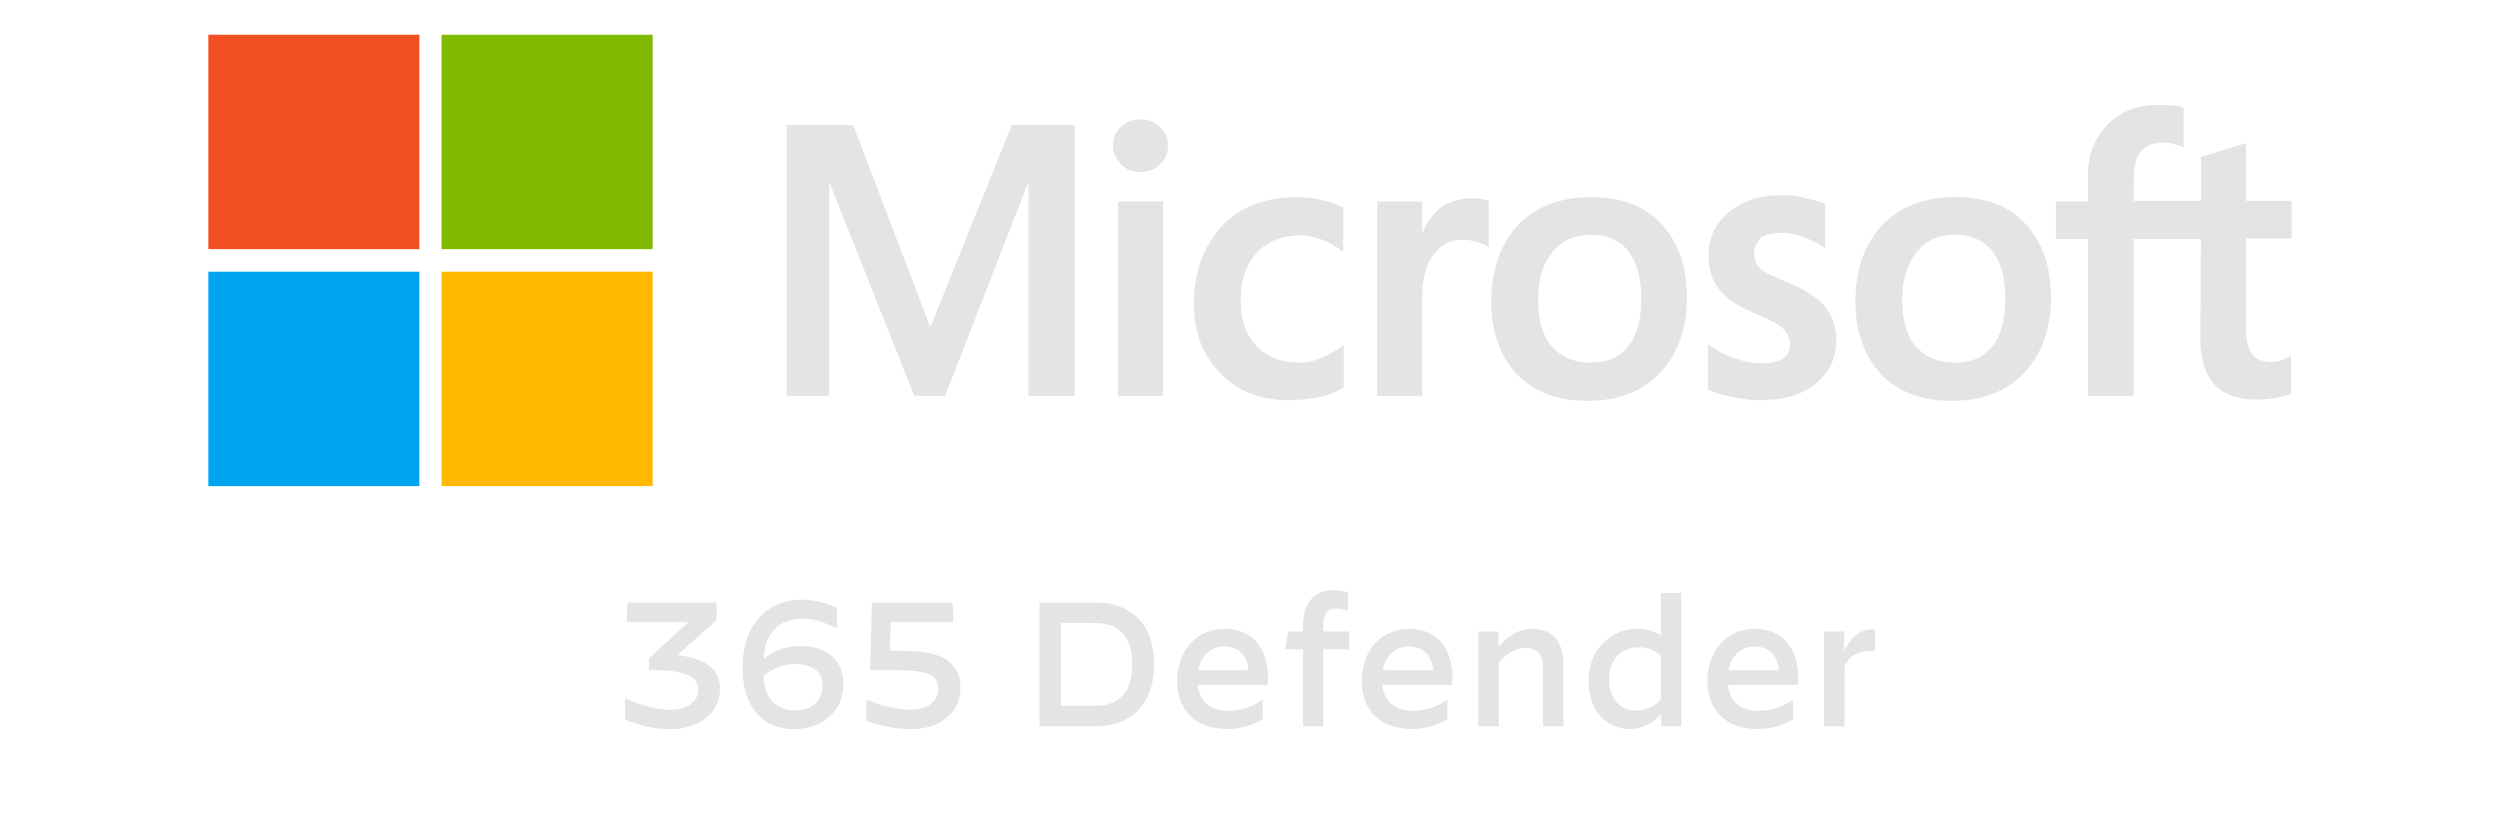
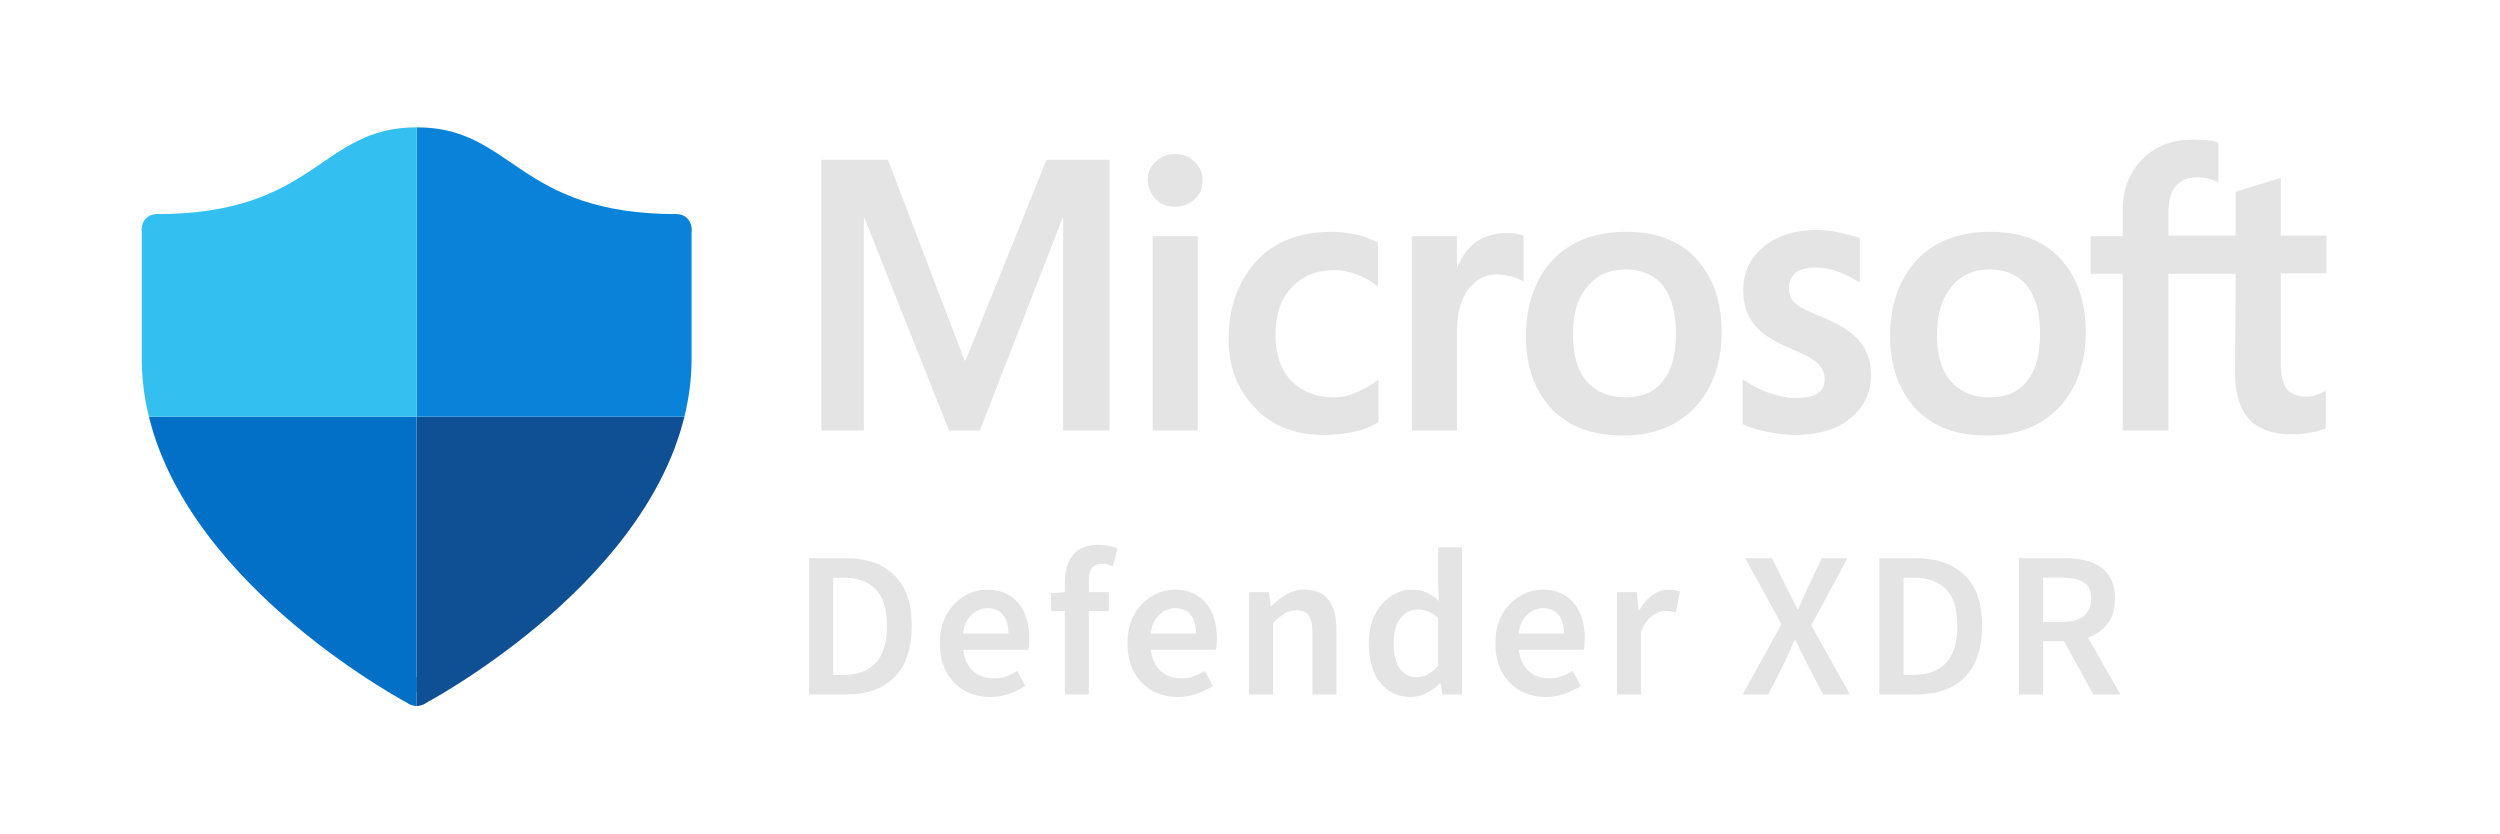
<svg xmlns="http://www.w3.org/2000/svg" width="72" height="24" viewBox="0 0 72 24" fill="none">
-   <path d="M19.293 21C20.108 21 20.735 20.567 20.735 19.848C20.735 19.232 20.257 18.941 19.5 18.87L20.638 17.861V17.352H18.072L18.048 17.917H19.823L18.69 18.962V19.303H18.858C19.707 19.303 20.108 19.471 20.108 19.864C20.108 20.231 19.775 20.445 19.273 20.445C18.969 20.445 18.448 20.327 18.005 20.108H18V20.72C18.376 20.883 18.825 21 19.293 21Z" fill="#E4E4E4" />
-   <path d="M22.878 21C23.654 21 24.291 20.506 24.291 19.695C24.291 18.967 23.765 18.605 23.042 18.605C22.68 18.605 22.289 18.722 21.99 18.972C22.034 18.141 22.521 17.82 23.109 17.82C23.466 17.82 23.717 17.917 24.098 18.096H24.103V17.51C23.765 17.346 23.403 17.27 23.09 17.27C22.169 17.27 21.387 17.912 21.387 19.232C21.387 20.414 22.005 21 22.878 21ZM22.907 19.125C23.302 19.125 23.693 19.273 23.693 19.736C23.693 20.22 23.312 20.46 22.911 20.46C22.429 20.46 22.009 20.18 21.985 19.461C22.284 19.237 22.598 19.125 22.907 19.125Z" fill="#E4E4E4" />
-   <path d="M26.234 21C27.146 21 27.662 20.455 27.662 19.823C27.662 19.548 27.594 19.324 27.435 19.15C27.16 18.85 26.712 18.743 25.897 18.743H25.627L25.655 17.917H27.454L27.435 17.352H25.111L25.062 19.298H25.704C26.514 19.298 26.774 19.38 26.914 19.527C26.991 19.609 27.025 19.711 27.025 19.843C27.025 20.119 26.818 20.439 26.215 20.439C25.887 20.439 25.429 20.348 24.956 20.149H24.951V20.761C25.386 20.924 25.872 21 26.234 21Z" fill="#E4E4E4" />
-   <path d="M29.937 20.919H31.543C32.614 20.919 33.24 20.241 33.24 19.13C33.24 18.014 32.614 17.352 31.543 17.352H29.937V20.919ZM30.554 20.327V17.943H31.538C32.223 17.943 32.609 18.34 32.609 19.14C32.609 19.94 32.223 20.327 31.538 20.327H30.554Z" fill="#E4E4E4" />
-   <path d="M35.272 18.111C34.438 18.111 33.902 18.758 33.902 19.614C33.902 20.404 34.38 20.995 35.359 20.995C35.783 20.995 36.135 20.857 36.367 20.71V20.154H36.362C36.063 20.353 35.759 20.47 35.378 20.47C34.852 20.47 34.544 20.2 34.491 19.726H36.502C36.511 19.66 36.516 19.588 36.516 19.522C36.516 18.743 36.126 18.111 35.272 18.111ZM35.258 18.62C35.692 18.62 35.928 18.906 35.957 19.303H34.51C34.592 18.88 34.862 18.62 35.258 18.62Z" fill="#E4E4E4" />
-   <path d="M37.526 20.919H38.11V18.702H38.857V18.187H38.11V18.019C38.11 17.698 38.221 17.525 38.5 17.525C38.611 17.525 38.703 17.545 38.814 17.586H38.819V17.066C38.679 17.015 38.563 17 38.399 17C37.777 17 37.526 17.423 37.526 18.09V18.187H37.102L37.005 18.702H37.526V20.919Z" fill="#E4E4E4" />
-   <path d="M40.588 18.111C39.754 18.111 39.218 18.758 39.218 19.614C39.218 20.404 39.696 20.995 40.675 20.995C41.099 20.995 41.451 20.857 41.683 20.71V20.154H41.678C41.379 20.353 41.075 20.47 40.694 20.47C40.168 20.47 39.86 20.2 39.807 19.726H41.818C41.827 19.66 41.832 19.588 41.832 19.522C41.832 18.743 41.442 18.111 40.588 18.111ZM40.574 18.62C41.008 18.62 41.244 18.906 41.273 19.303H39.826C39.908 18.88 40.178 18.62 40.574 18.62Z" fill="#E4E4E4" />
-   <path d="M42.577 20.919H43.166V19.074C43.373 18.85 43.619 18.661 43.928 18.661C44.217 18.661 44.439 18.799 44.439 19.252V20.919H45.027V19.125C45.027 18.432 44.666 18.111 44.13 18.111C43.706 18.111 43.407 18.345 43.156 18.636V18.187H42.577V20.919Z" fill="#E4E4E4" />
-   <path d="M48.421 17.076H47.833V18.299C47.645 18.182 47.437 18.111 47.148 18.111C46.357 18.111 45.749 18.743 45.749 19.599C45.749 20.49 46.289 20.995 46.941 20.995C47.35 20.995 47.65 20.791 47.842 20.557L47.847 20.919H48.421V17.076ZM47.196 18.641C47.457 18.641 47.65 18.733 47.833 18.885V20.159C47.664 20.327 47.404 20.465 47.133 20.465C46.685 20.465 46.343 20.169 46.343 19.563C46.343 19.018 46.675 18.641 47.196 18.641Z" fill="#E4E4E4" />
-   <path d="M50.545 18.111C49.71 18.111 49.175 18.758 49.175 19.614C49.175 20.404 49.652 20.995 50.631 20.995C51.056 20.995 51.408 20.857 51.639 20.71V20.154H51.635C51.336 20.353 51.032 20.47 50.651 20.47C50.125 20.47 49.816 20.2 49.763 19.726H51.774C51.784 19.66 51.789 19.588 51.789 19.522C51.789 18.743 51.398 18.111 50.545 18.111ZM50.53 18.62C50.964 18.62 51.2 18.906 51.229 19.303H49.783C49.865 18.88 50.135 18.62 50.53 18.62Z" fill="#E4E4E4" />
-   <path d="M52.534 20.919H53.122V19.201C53.248 18.895 53.523 18.743 53.875 18.743C53.918 18.743 53.952 18.743 54 18.753V18.131C53.952 18.126 53.928 18.126 53.904 18.126C53.6 18.126 53.315 18.335 53.113 18.753V18.187H52.534V20.919Z" fill="#E4E4E4" />
-   <path d="M30.953 3.6V11.4H29.62V5.279H29.602L27.22 11.4H26.332L23.897 5.279H23.879V11.4H22.653V3.6H24.572L26.776 9.378H26.812L29.14 3.6H30.953ZM32.054 4.196C32.054 3.979 32.126 3.799 32.285 3.654C32.446 3.51 32.623 3.437 32.837 3.437C33.068 3.437 33.263 3.51 33.405 3.654C33.547 3.799 33.636 3.979 33.636 4.196C33.636 4.412 33.565 4.593 33.405 4.737C33.245 4.882 33.068 4.954 32.837 4.954C32.605 4.954 32.428 4.882 32.285 4.737C32.143 4.575 32.054 4.394 32.054 4.196ZM33.494 5.803V11.4H32.197V5.803H33.494ZM37.422 10.443C37.617 10.443 37.831 10.407 38.062 10.299C38.293 10.208 38.506 10.082 38.701 9.937V11.165C38.488 11.292 38.257 11.382 37.99 11.436C37.724 11.49 37.44 11.526 37.12 11.526C36.302 11.526 35.645 11.274 35.147 10.75C34.632 10.226 34.383 9.558 34.383 8.764C34.383 7.861 34.649 7.121 35.165 6.543C35.68 5.965 36.409 5.676 37.368 5.676C37.617 5.676 37.866 5.712 38.097 5.767C38.346 5.821 38.541 5.911 38.684 5.983V7.247C38.488 7.103 38.275 6.976 38.079 6.904C37.866 6.832 37.653 6.778 37.44 6.778C36.924 6.778 36.515 6.94 36.195 7.283C35.876 7.626 35.733 8.078 35.733 8.656C35.733 9.215 35.893 9.667 36.195 9.974C36.498 10.28 36.906 10.443 37.422 10.443ZM42.38 5.712C42.487 5.712 42.576 5.712 42.665 5.731C42.754 5.749 42.825 5.767 42.878 5.785V7.121C42.807 7.067 42.718 7.012 42.576 6.976C42.434 6.94 42.291 6.904 42.096 6.904C41.776 6.904 41.509 7.049 41.296 7.319C41.083 7.59 40.959 8.006 40.959 8.583V11.4H39.661V5.803H40.959V6.687H40.976C41.101 6.381 41.278 6.146 41.509 5.965C41.758 5.803 42.043 5.712 42.38 5.712ZM42.949 8.692C42.949 7.771 43.216 7.031 43.713 6.489C44.229 5.947 44.94 5.676 45.846 5.676C46.699 5.676 47.374 5.929 47.854 6.453C48.334 6.976 48.583 7.681 48.583 8.565C48.583 9.468 48.316 10.19 47.819 10.732C47.303 11.274 46.61 11.544 45.721 11.544C44.868 11.544 44.193 11.292 43.695 10.786C43.198 10.262 42.949 9.558 42.949 8.692ZM44.3 8.637C44.3 9.215 44.424 9.667 44.691 9.974C44.957 10.28 45.331 10.443 45.81 10.443C46.272 10.443 46.646 10.299 46.895 9.974C47.143 9.667 47.268 9.215 47.268 8.601C47.268 8.006 47.143 7.554 46.895 7.229C46.646 6.922 46.272 6.76 45.828 6.76C45.348 6.76 44.993 6.922 44.726 7.247C44.424 7.59 44.3 8.042 44.3 8.637ZM50.52 7.283C50.52 7.464 50.573 7.626 50.698 7.735C50.822 7.843 51.071 7.969 51.48 8.132C51.995 8.349 52.368 8.583 52.564 8.836C52.777 9.107 52.884 9.414 52.884 9.793C52.884 10.317 52.688 10.732 52.279 11.057C51.889 11.382 51.338 11.526 50.662 11.526C50.431 11.526 50.182 11.49 49.898 11.436C49.614 11.382 49.383 11.31 49.187 11.219V9.919C49.418 10.082 49.685 10.226 49.951 10.317C50.218 10.407 50.467 10.461 50.698 10.461C50.982 10.461 51.213 10.425 51.338 10.335C51.48 10.244 51.551 10.118 51.551 9.919C51.551 9.739 51.48 9.594 51.338 9.45C51.195 9.324 50.911 9.179 50.52 9.017C50.04 8.818 49.703 8.583 49.507 8.331C49.312 8.078 49.205 7.753 49.205 7.356C49.205 6.85 49.4 6.435 49.791 6.11C50.182 5.785 50.698 5.622 51.32 5.622C51.515 5.622 51.729 5.64 51.96 5.694C52.191 5.749 52.404 5.803 52.564 5.857V7.139C52.386 7.031 52.191 6.922 51.96 6.832C51.729 6.742 51.498 6.706 51.284 6.706C51.035 6.706 50.84 6.76 50.715 6.85C50.591 6.976 50.52 7.103 50.52 7.283ZM53.435 8.692C53.435 7.771 53.701 7.031 54.199 6.489C54.714 5.947 55.425 5.676 56.332 5.676C57.185 5.676 57.86 5.929 58.34 6.453C58.82 6.976 59.069 7.681 59.069 8.565C59.069 9.468 58.802 10.19 58.304 10.732C57.789 11.274 57.096 11.544 56.207 11.544C55.354 11.544 54.679 11.292 54.181 10.786C53.701 10.262 53.435 9.558 53.435 8.692ZM54.785 8.637C54.785 9.215 54.91 9.667 55.176 9.974C55.443 10.28 55.816 10.443 56.296 10.443C56.758 10.443 57.131 10.299 57.38 9.974C57.629 9.667 57.753 9.215 57.753 8.601C57.753 8.006 57.629 7.554 57.38 7.229C57.131 6.922 56.758 6.76 56.314 6.76C55.834 6.76 55.479 6.922 55.212 7.247C54.928 7.59 54.785 8.042 54.785 8.637ZM63.387 6.886H61.45V11.4H60.135V6.886H59.211V5.803H60.135V5.026C60.135 4.449 60.33 3.961 60.704 3.582C61.077 3.203 61.557 3.022 62.143 3.022C62.303 3.022 62.445 3.04 62.57 3.04C62.694 3.04 62.801 3.076 62.89 3.112V4.25C62.854 4.232 62.765 4.196 62.659 4.16C62.552 4.124 62.428 4.106 62.285 4.106C62.019 4.106 61.806 4.196 61.663 4.358C61.521 4.521 61.45 4.792 61.45 5.117V5.785H63.387V4.521L64.685 4.124V5.785H66V6.868H64.685V9.486C64.685 9.829 64.756 10.064 64.862 10.208C64.987 10.353 65.182 10.425 65.449 10.425C65.52 10.425 65.609 10.407 65.716 10.371C65.822 10.335 65.911 10.299 65.982 10.244V11.328C65.893 11.382 65.769 11.418 65.573 11.454C65.378 11.49 65.2 11.508 65.005 11.508C64.454 11.508 64.045 11.364 63.778 11.075C63.512 10.786 63.37 10.335 63.37 9.739L63.387 6.886Z" fill="#E4E4E4" />
-   <path d="M12.078 1H6V7.175H12.078V1Z" fill="#F25022" />
-   <path d="M18.796 1H12.718V7.175H18.796V1Z" fill="#7FBA00" />
-   <path d="M12.078 7.825H6V14H12.078V7.825Z" fill="#00A4EF" />
-   <path d="M18.796 7.825H12.718V14H18.796V7.825Z" fill="#FFB900" />
+   <path d="M31.953 4.6V12.4H30.62V6.279H30.602L28.22 12.4H27.332L24.897 6.279H24.879V12.4H23.653V4.6H25.572L27.776 10.377H27.812L30.14 4.6H31.953ZM33.054 5.196C33.054 4.979 33.126 4.798 33.285 4.654C33.446 4.509 33.623 4.437 33.837 4.437C34.068 4.437 34.263 4.509 34.405 4.654C34.547 4.798 34.636 4.979 34.636 5.196C34.636 5.412 34.565 5.593 34.405 5.737C34.245 5.882 34.068 5.954 33.837 5.954C33.605 5.954 33.428 5.882 33.285 5.737C33.143 5.575 33.054 5.394 33.054 5.196ZM34.494 6.803V12.4H33.197V6.803H34.494ZM38.422 11.443C38.617 11.443 38.831 11.407 39.062 11.298C39.293 11.208 39.506 11.082 39.701 10.937V12.165C39.488 12.291 39.257 12.382 38.99 12.436C38.724 12.49 38.44 12.526 38.12 12.526C37.302 12.526 36.645 12.273 36.147 11.75C35.632 11.226 35.383 10.558 35.383 9.764C35.383 8.861 35.649 8.121 36.165 7.543C36.68 6.965 37.409 6.676 38.368 6.676C38.617 6.676 38.866 6.712 39.097 6.766C39.346 6.821 39.541 6.911 39.684 6.983V8.247C39.488 8.103 39.275 7.976 39.079 7.904C38.866 7.832 38.653 7.778 38.44 7.778C37.924 7.778 37.515 7.94 37.195 8.283C36.876 8.626 36.733 9.078 36.733 9.655C36.733 10.215 36.893 10.666 37.195 10.973C37.498 11.28 37.906 11.443 38.422 11.443ZM43.38 6.712C43.487 6.712 43.576 6.712 43.665 6.73C43.754 6.748 43.825 6.766 43.878 6.784V8.121C43.807 8.066 43.718 8.012 43.576 7.976C43.434 7.94 43.291 7.904 43.096 7.904C42.776 7.904 42.509 8.048 42.296 8.319C42.083 8.59 41.959 9.005 41.959 9.583V12.4H40.661V6.803H41.959V7.687H41.976C42.101 7.38 42.278 7.146 42.509 6.965C42.758 6.803 43.043 6.712 43.38 6.712ZM43.949 9.691C43.949 8.771 44.216 8.03 44.713 7.489C45.229 6.947 45.94 6.676 46.846 6.676C47.699 6.676 48.374 6.929 48.854 7.453C49.334 7.976 49.583 8.68 49.583 9.565C49.583 10.468 49.316 11.19 48.819 11.732C48.303 12.273 47.61 12.544 46.721 12.544C45.868 12.544 45.193 12.291 44.695 11.786C44.198 11.262 43.949 10.558 43.949 9.691ZM45.3 9.637C45.3 10.215 45.424 10.666 45.691 10.973C45.957 11.28 46.331 11.443 46.81 11.443C47.272 11.443 47.646 11.298 47.895 10.973C48.143 10.666 48.268 10.215 48.268 9.601C48.268 9.005 48.143 8.554 47.895 8.229C47.646 7.922 47.272 7.759 46.828 7.759C46.348 7.759 45.993 7.922 45.726 8.247C45.424 8.59 45.3 9.041 45.3 9.637ZM51.52 8.283C51.52 8.464 51.573 8.626 51.698 8.734C51.822 8.843 52.071 8.969 52.48 9.132C52.995 9.348 53.368 9.583 53.564 9.836C53.777 10.107 53.884 10.414 53.884 10.793C53.884 11.316 53.688 11.732 53.279 12.057C52.889 12.382 52.338 12.526 51.662 12.526C51.431 12.526 51.182 12.49 50.898 12.436C50.614 12.382 50.383 12.309 50.187 12.219V10.919C50.418 11.082 50.685 11.226 50.951 11.316C51.218 11.407 51.467 11.461 51.698 11.461C51.982 11.461 52.213 11.425 52.338 11.335C52.48 11.244 52.551 11.118 52.551 10.919C52.551 10.739 52.48 10.594 52.338 10.45C52.195 10.323 51.911 10.179 51.52 10.016C51.04 9.818 50.703 9.583 50.507 9.33C50.312 9.078 50.205 8.753 50.205 8.355C50.205 7.85 50.4 7.434 50.791 7.109C51.182 6.784 51.698 6.622 52.32 6.622C52.515 6.622 52.729 6.64 52.96 6.694C53.191 6.748 53.404 6.803 53.564 6.857V8.139C53.386 8.03 53.191 7.922 52.96 7.832C52.729 7.741 52.498 7.705 52.284 7.705C52.035 7.705 51.84 7.759 51.715 7.85C51.591 7.976 51.52 8.103 51.52 8.283ZM54.435 9.691C54.435 8.771 54.701 8.03 55.199 7.489C55.714 6.947 56.425 6.676 57.332 6.676C58.185 6.676 58.86 6.929 59.34 7.453C59.82 7.976 60.069 8.68 60.069 9.565C60.069 10.468 59.802 11.19 59.304 11.732C58.789 12.273 58.096 12.544 57.207 12.544C56.354 12.544 55.679 12.291 55.181 11.786C54.701 11.262 54.435 10.558 54.435 9.691ZM55.785 9.637C55.785 10.215 55.91 10.666 56.176 10.973C56.443 11.28 56.816 11.443 57.296 11.443C57.758 11.443 58.131 11.298 58.38 10.973C58.629 10.666 58.753 10.215 58.753 9.601C58.753 9.005 58.629 8.554 58.38 8.229C58.131 7.922 57.758 7.759 57.314 7.759C56.834 7.759 56.479 7.922 56.212 8.247C55.928 8.59 55.785 9.041 55.785 9.637ZM64.387 7.886H62.45V12.4H61.135V7.886H60.211V6.803H61.135V6.026C61.135 5.448 61.33 4.961 61.704 4.582C62.077 4.203 62.557 4.022 63.143 4.022C63.303 4.022 63.445 4.04 63.57 4.04C63.694 4.04 63.801 4.076 63.89 4.112V5.25C63.854 5.232 63.765 5.196 63.659 5.159C63.552 5.123 63.428 5.105 63.285 5.105C63.019 5.105 62.806 5.196 62.663 5.358C62.521 5.521 62.45 5.791 62.45 6.116V6.784H64.387V5.521L65.685 5.123V6.784H67V7.868H65.685V10.486C65.685 10.829 65.756 11.064 65.862 11.208C65.987 11.352 66.182 11.425 66.449 11.425C66.52 11.425 66.609 11.407 66.716 11.371C66.822 11.335 66.911 11.298 66.982 11.244V12.328C66.893 12.382 66.769 12.418 66.573 12.454C66.378 12.49 66.2 12.508 66.005 12.508C65.454 12.508 65.045 12.364 64.778 12.075C64.512 11.786 64.37 11.335 64.37 10.739L64.387 7.886Z" fill="#E4E4E4" />
+   <path d="M58.145 20V16.076H59.471C59.743 16.076 59.987 16.112 60.203 16.184C60.423 16.256 60.596 16.378 60.719 16.55C60.847 16.718 60.911 16.948 60.911 17.24C60.911 17.54 60.84 17.782 60.696 17.966C60.556 18.15 60.367 18.282 60.132 18.362L61.068 20H60.288L59.441 18.464H58.842V20H58.145ZM58.842 17.912H59.4C59.667 17.912 59.871 17.856 60.011 17.744C60.156 17.628 60.227 17.46 60.227 17.24C60.227 17.016 60.156 16.86 60.011 16.772C59.871 16.68 59.667 16.634 59.4 16.634H58.842V17.912Z" fill="#E4E4E4" />
+   <path d="M54.126 20V16.076H55.175C55.776 16.076 56.243 16.238 56.58 16.562C56.916 16.886 57.084 17.372 57.084 18.02C57.084 18.672 56.917 19.166 56.586 19.502C56.254 19.834 55.795 20 55.212 20H54.126ZM54.822 19.436H55.127C55.523 19.436 55.83 19.322 56.045 19.094C56.261 18.862 56.37 18.504 56.37 18.02C56.37 17.54 56.261 17.19 56.045 16.97C55.83 16.75 55.523 16.64 55.127 16.64H54.822V19.436Z" fill="#E4E4E4" />
+   <path d="M50.189 20L51.305 17.978L50.261 16.076H51.035L51.467 16.946C51.515 17.034 51.561 17.128 51.605 17.228C51.653 17.324 51.707 17.43 51.767 17.546H51.791C51.839 17.43 51.883 17.324 51.923 17.228C51.967 17.128 52.011 17.034 52.055 16.946L52.469 16.076H53.207L52.163 18.008L53.279 20H52.505L52.025 19.076C51.973 18.972 51.921 18.87 51.869 18.77C51.821 18.666 51.767 18.554 51.707 18.434H51.683C51.631 18.554 51.581 18.666 51.533 18.77C51.489 18.87 51.443 18.972 51.395 19.076L50.927 20H50.189Z" fill="#E4E4E4" />
+   <path d="M46.57 20V17.054H47.14L47.188 17.576H47.212C47.316 17.384 47.442 17.238 47.59 17.138C47.738 17.034 47.89 16.982 48.046 16.982C48.186 16.982 48.298 17.002 48.382 17.042L48.262 17.642C48.21 17.626 48.162 17.614 48.118 17.606C48.074 17.598 48.02 17.594 47.956 17.594C47.84 17.594 47.718 17.64 47.59 17.732C47.462 17.82 47.352 17.976 47.26 18.2V20H46.57Z" fill="#E4E4E4" />
+   <path d="M44.519 20.072C44.247 20.072 44.001 20.012 43.781 19.892C43.561 19.768 43.387 19.592 43.259 19.364C43.131 19.132 43.067 18.854 43.067 18.53C43.067 18.21 43.131 17.934 43.259 17.702C43.391 17.47 43.561 17.292 43.769 17.168C43.977 17.044 44.195 16.982 44.423 16.982C44.691 16.982 44.915 17.042 45.095 17.162C45.275 17.278 45.411 17.442 45.503 17.654C45.595 17.862 45.641 18.104 45.641 18.38C45.641 18.524 45.631 18.636 45.611 18.716H43.739C43.771 18.976 43.865 19.178 44.021 19.322C44.177 19.466 44.373 19.538 44.609 19.538C44.737 19.538 44.855 19.52 44.963 19.484C45.075 19.444 45.185 19.39 45.293 19.322L45.527 19.754C45.387 19.846 45.231 19.922 45.059 19.982C44.887 20.042 44.707 20.072 44.519 20.072ZM43.733 18.248H45.041C45.041 18.02 44.991 17.842 44.891 17.714C44.791 17.582 44.641 17.516 44.441 17.516C44.269 17.516 44.115 17.58 43.979 17.708C43.847 17.832 43.765 18.012 43.733 18.248Z" fill="#E4E4E4" />
+   <path d="M40.634 20.072C40.266 20.072 39.972 19.936 39.752 19.664C39.532 19.392 39.422 19.014 39.422 18.53C39.422 18.21 39.48 17.934 39.596 17.702C39.716 17.47 39.872 17.292 40.064 17.168C40.256 17.044 40.458 16.982 40.67 16.982C40.838 16.982 40.98 17.012 41.096 17.072C41.216 17.128 41.332 17.206 41.444 17.306L41.42 16.832V15.764H42.11V20H41.54L41.492 19.682H41.468C41.36 19.79 41.234 19.882 41.09 19.958C40.946 20.034 40.794 20.072 40.634 20.072ZM40.802 19.502C41.022 19.502 41.228 19.392 41.42 19.172V17.798C41.32 17.706 41.22 17.642 41.12 17.606C41.02 17.57 40.92 17.552 40.82 17.552C40.632 17.552 40.47 17.638 40.334 17.81C40.202 17.978 40.136 18.216 40.136 18.524C40.136 18.84 40.194 19.082 40.31 19.25C40.426 19.418 40.59 19.502 40.802 19.502Z" fill="#E4E4E4" />
+   <path d="M35.975 20V17.054H36.545L36.593 17.45H36.617C36.749 17.322 36.893 17.212 37.049 17.12C37.205 17.028 37.383 16.982 37.583 16.982C37.899 16.982 38.129 17.084 38.273 17.288C38.417 17.492 38.489 17.78 38.489 18.152V20H37.799V18.242C37.799 17.998 37.763 17.826 37.691 17.726C37.619 17.626 37.501 17.576 37.337 17.576C37.209 17.576 37.095 17.608 36.995 17.672C36.899 17.732 36.789 17.822 36.665 17.942V20H35.975Z" fill="#E4E4E4" />
+   <path d="M33.924 20.072C33.652 20.072 33.406 20.012 33.186 19.892C32.966 19.768 32.792 19.592 32.664 19.364C32.536 19.132 32.472 18.854 32.472 18.53C32.472 18.21 32.536 17.934 32.664 17.702C32.796 17.47 32.966 17.292 33.174 17.168C33.382 17.044 33.6 16.982 33.828 16.982C34.096 16.982 34.32 17.042 34.5 17.162C34.68 17.278 34.816 17.442 34.908 17.654C35 17.862 35.046 18.104 35.046 18.38C35.046 18.524 35.036 18.636 35.016 18.716H33.144C33.176 18.976 33.27 19.178 33.426 19.322C33.582 19.466 33.778 19.538 34.014 19.538C34.142 19.538 34.26 19.52 34.368 19.484C34.48 19.444 34.59 19.39 34.698 19.322L34.932 19.754C34.792 19.846 34.636 19.922 34.464 19.982C34.292 20.042 34.112 20.072 33.924 20.072ZM33.138 18.248H34.446C34.446 18.02 34.396 17.842 34.296 17.714C34.196 17.582 34.046 17.516 33.846 17.516C33.674 17.516 33.52 17.58 33.384 17.708C33.252 17.832 33.17 18.012 33.138 18.248Z" fill="#E4E4E4" />
+   <path d="M30.668 20V17.6H30.272V17.084L30.668 17.054V16.748C30.668 16.44 30.744 16.188 30.896 15.992C31.048 15.792 31.298 15.692 31.646 15.692C31.75 15.692 31.85 15.702 31.946 15.722C32.042 15.742 32.122 15.766 32.186 15.794L32.054 16.31C31.946 16.262 31.838 16.238 31.73 16.238C31.482 16.238 31.358 16.404 31.358 16.736V17.054H31.934V17.6H31.358V20H30.668Z" fill="#E4E4E4" />
+   <path d="M28.52 20.072C28.248 20.072 28.002 20.012 27.782 19.892C27.562 19.768 27.388 19.592 27.26 19.364C27.132 19.132 27.068 18.854 27.068 18.53C27.068 18.21 27.132 17.934 27.26 17.702C27.392 17.47 27.562 17.292 27.77 17.168C27.978 17.044 28.196 16.982 28.424 16.982C28.692 16.982 28.916 17.042 29.096 17.162C29.276 17.278 29.412 17.442 29.504 17.654C29.596 17.862 29.642 18.104 29.642 18.38C29.642 18.524 29.632 18.636 29.612 18.716H27.74C27.772 18.976 27.866 19.178 28.022 19.322C28.178 19.466 28.374 19.538 28.61 19.538C28.738 19.538 28.856 19.52 28.964 19.484C29.076 19.444 29.186 19.39 29.294 19.322L29.528 19.754C29.388 19.846 29.232 19.922 29.06 19.982C28.888 20.042 28.708 20.072 28.52 20.072ZM27.734 18.248H29.042C29.042 18.02 28.992 17.842 28.892 17.714C28.792 17.582 28.642 17.516 28.442 17.516C28.27 17.516 28.116 17.58 27.98 17.708C27.848 17.832 27.766 18.012 27.734 18.248Z" fill="#E4E4E4" />
+   <path d="M23.3 20V16.076H24.35C24.95 16.076 25.418 16.238 25.754 16.562C26.09 16.886 26.258 17.372 26.258 18.02C26.258 18.672 26.092 19.166 25.76 19.502C25.428 19.834 24.97 20 24.386 20H23.3ZM23.996 19.436H24.302C24.698 19.436 25.004 19.322 25.22 19.094C25.436 18.862 25.544 18.504 25.544 18.02C25.544 17.54 25.436 17.19 25.22 16.97C25.004 16.75 24.698 16.64 24.302 16.64H23.996V19.436Z" fill="#E4E4E4" />
+   <path d="M12 20.333C11.77 20.333 11.583 20.147 11.583 19.917C11.583 19.687 11.77 19.5 12 19.5V20.333Z" fill="#0370C8" />
+   <path d="M12.417 19.917C12.417 20.147 12.23 20.333 12 20.333V19.5C12.23 19.5 12.417 19.687 12.417 19.917Z" fill="#0F5094" />
+   <path d="M19.5 7C19.73 7 19.916 6.814 19.916 6.584C19.916 6.354 19.73 6.167 19.5 6.167C19.27 6.167 19.083 6.354 19.083 6.584C19.083 6.814 19.27 7 19.5 7Z" fill="#0883D9" />
+   <path d="M4.5 7C4.73 7 4.916 6.814 4.916 6.584C4.916 6.354 4.73 6.167 4.5 6.167C4.27 6.167 4.083 6.354 4.083 6.584C4.083 6.814 4.27 7 4.5 7Z" fill="#33BFF0" />
+   <path d="M12 19.917L12.178 20.295C12.178 20.295 18.488 17.003 19.711 12H12V19.917Z" fill="#0F5094" />
+   <path d="M19.917 6.584L19.5 6.167C14.866 6.167 14.801 3.667 12 3.667V12H19.711C19.843 11.464 19.917 10.908 19.917 10.334C19.917 9.024 19.917 6.584 19.917 6.584Z" fill="#0883D9" />
+   <path d="M12 19.917L11.822 20.295C11.822 20.295 5.512 17.003 4.289 12H12V19.917Z" fill="#0370C8" />
+   <path d="M4.083 6.584L4.5 6.167C9.134 6.167 9.199 3.667 12 3.667V12H4.288C4.157 11.464 4.083 10.908 4.083 10.334C4.083 9.024 4.083 6.584 4.083 6.584Z" fill="#33BFF0" />
</svg>
